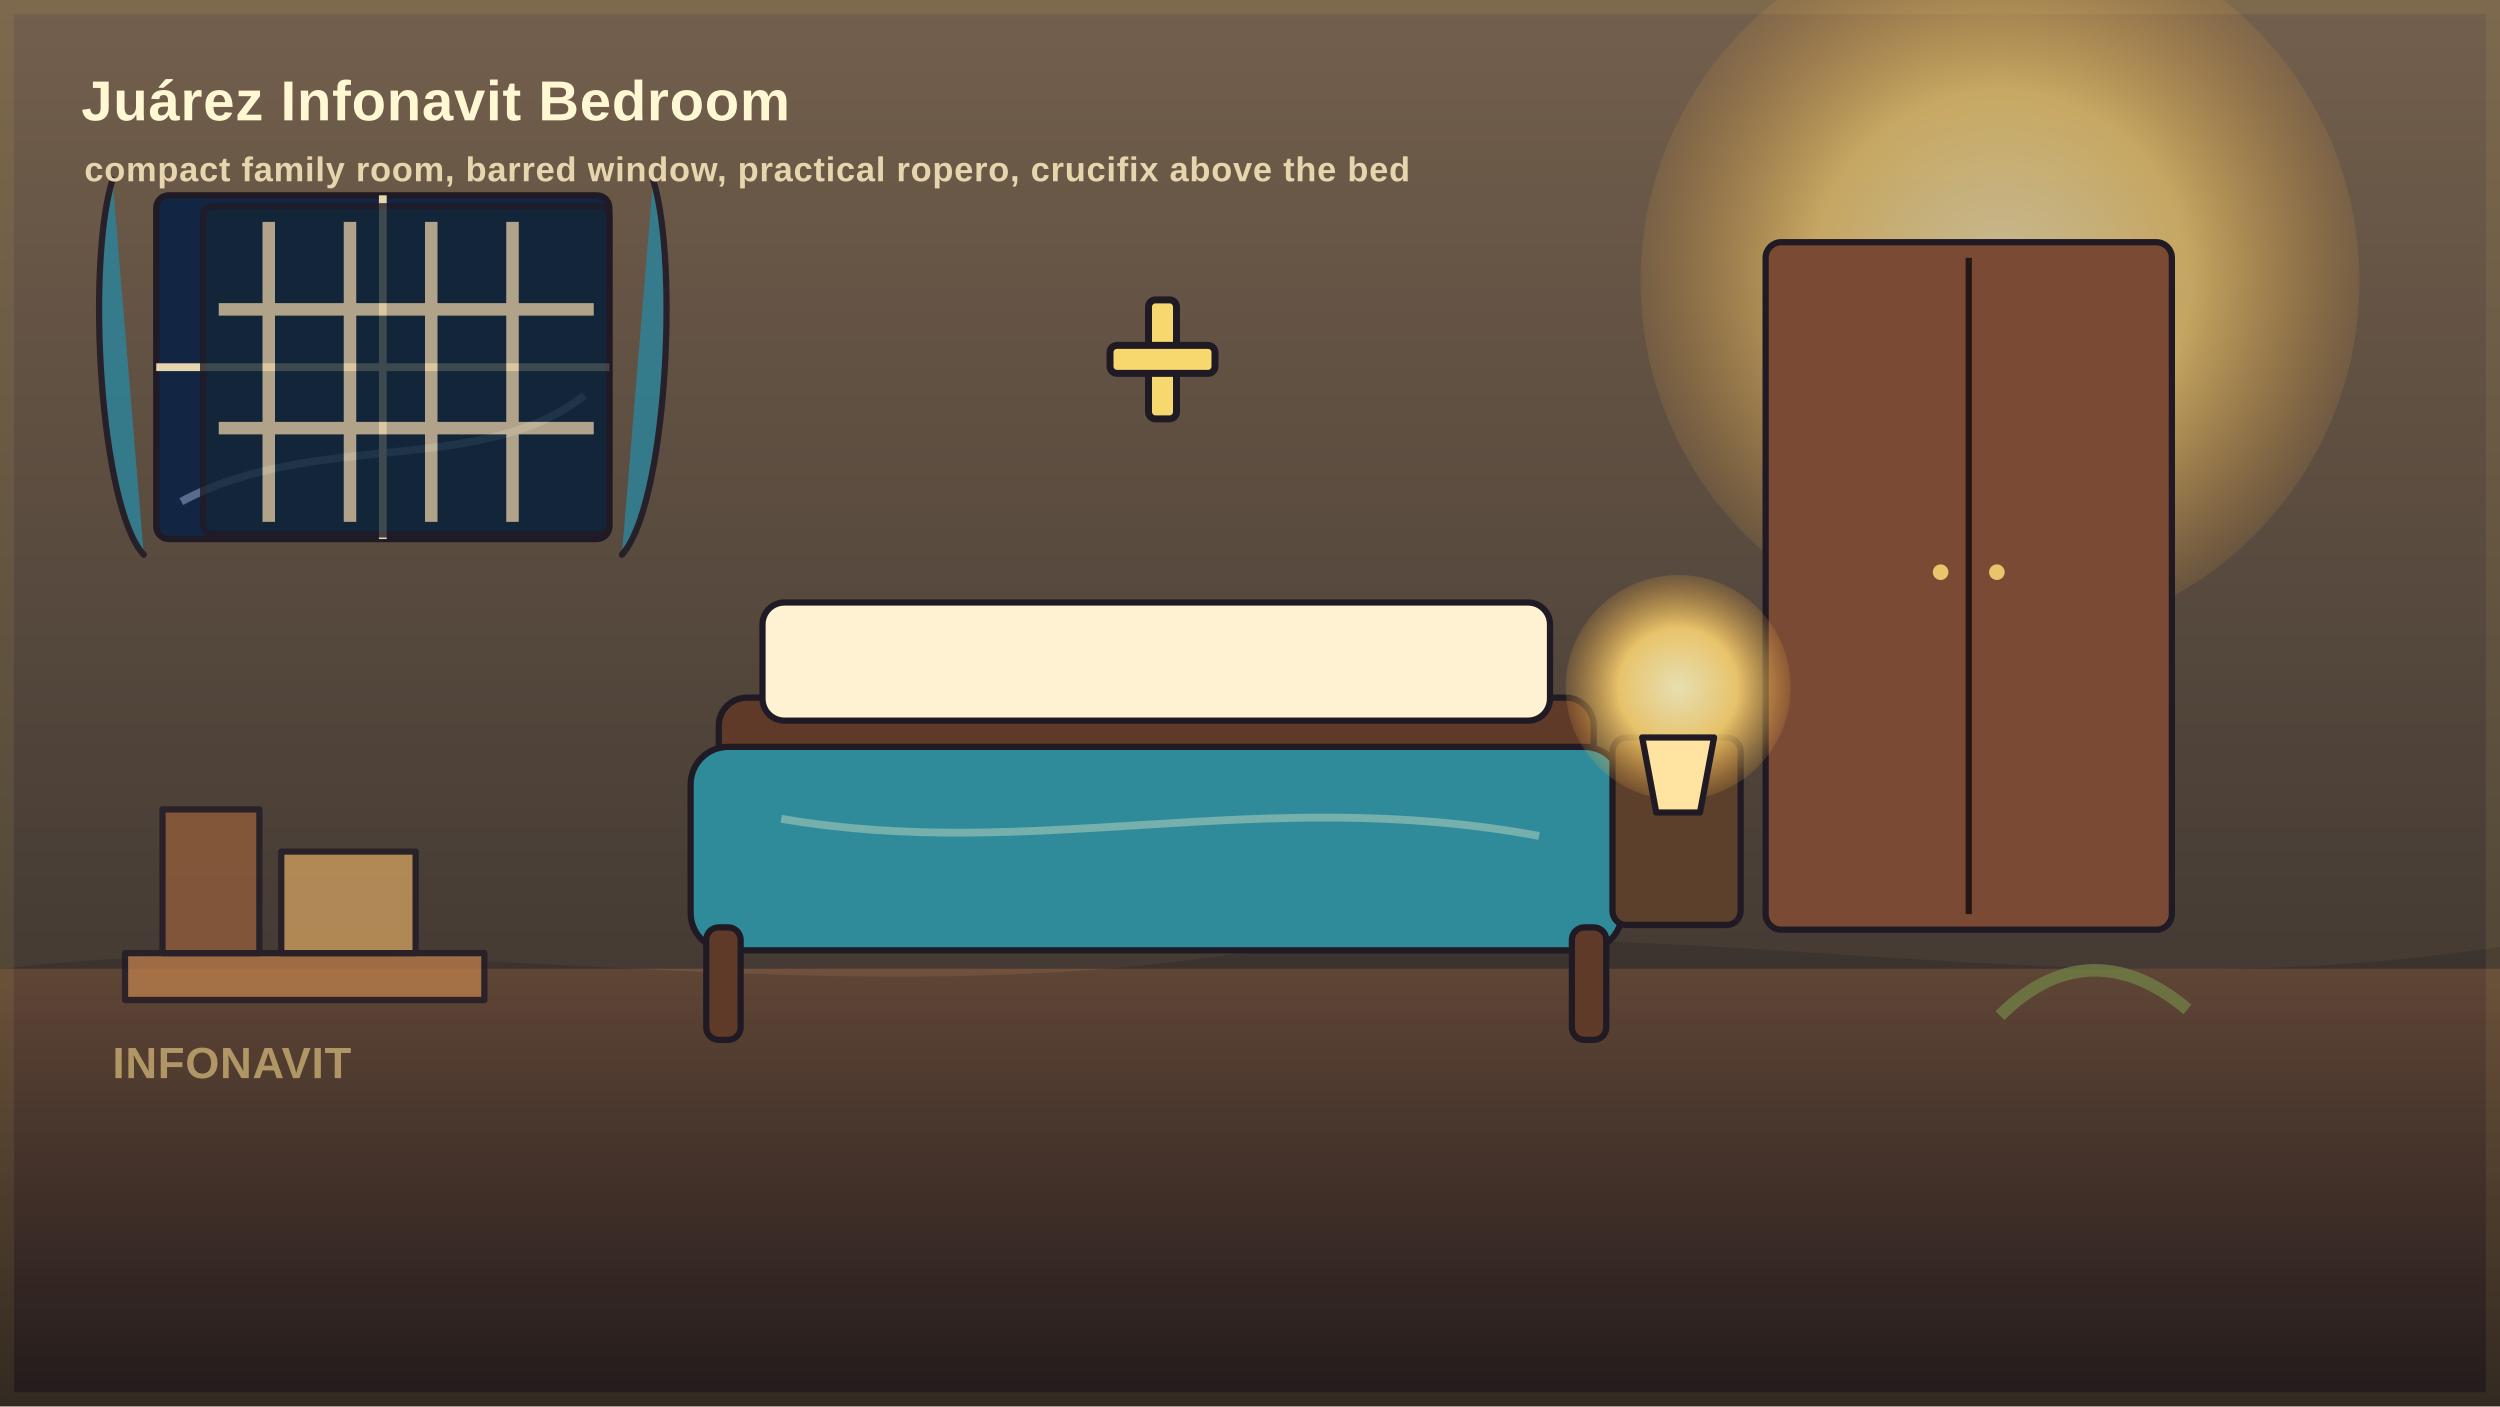
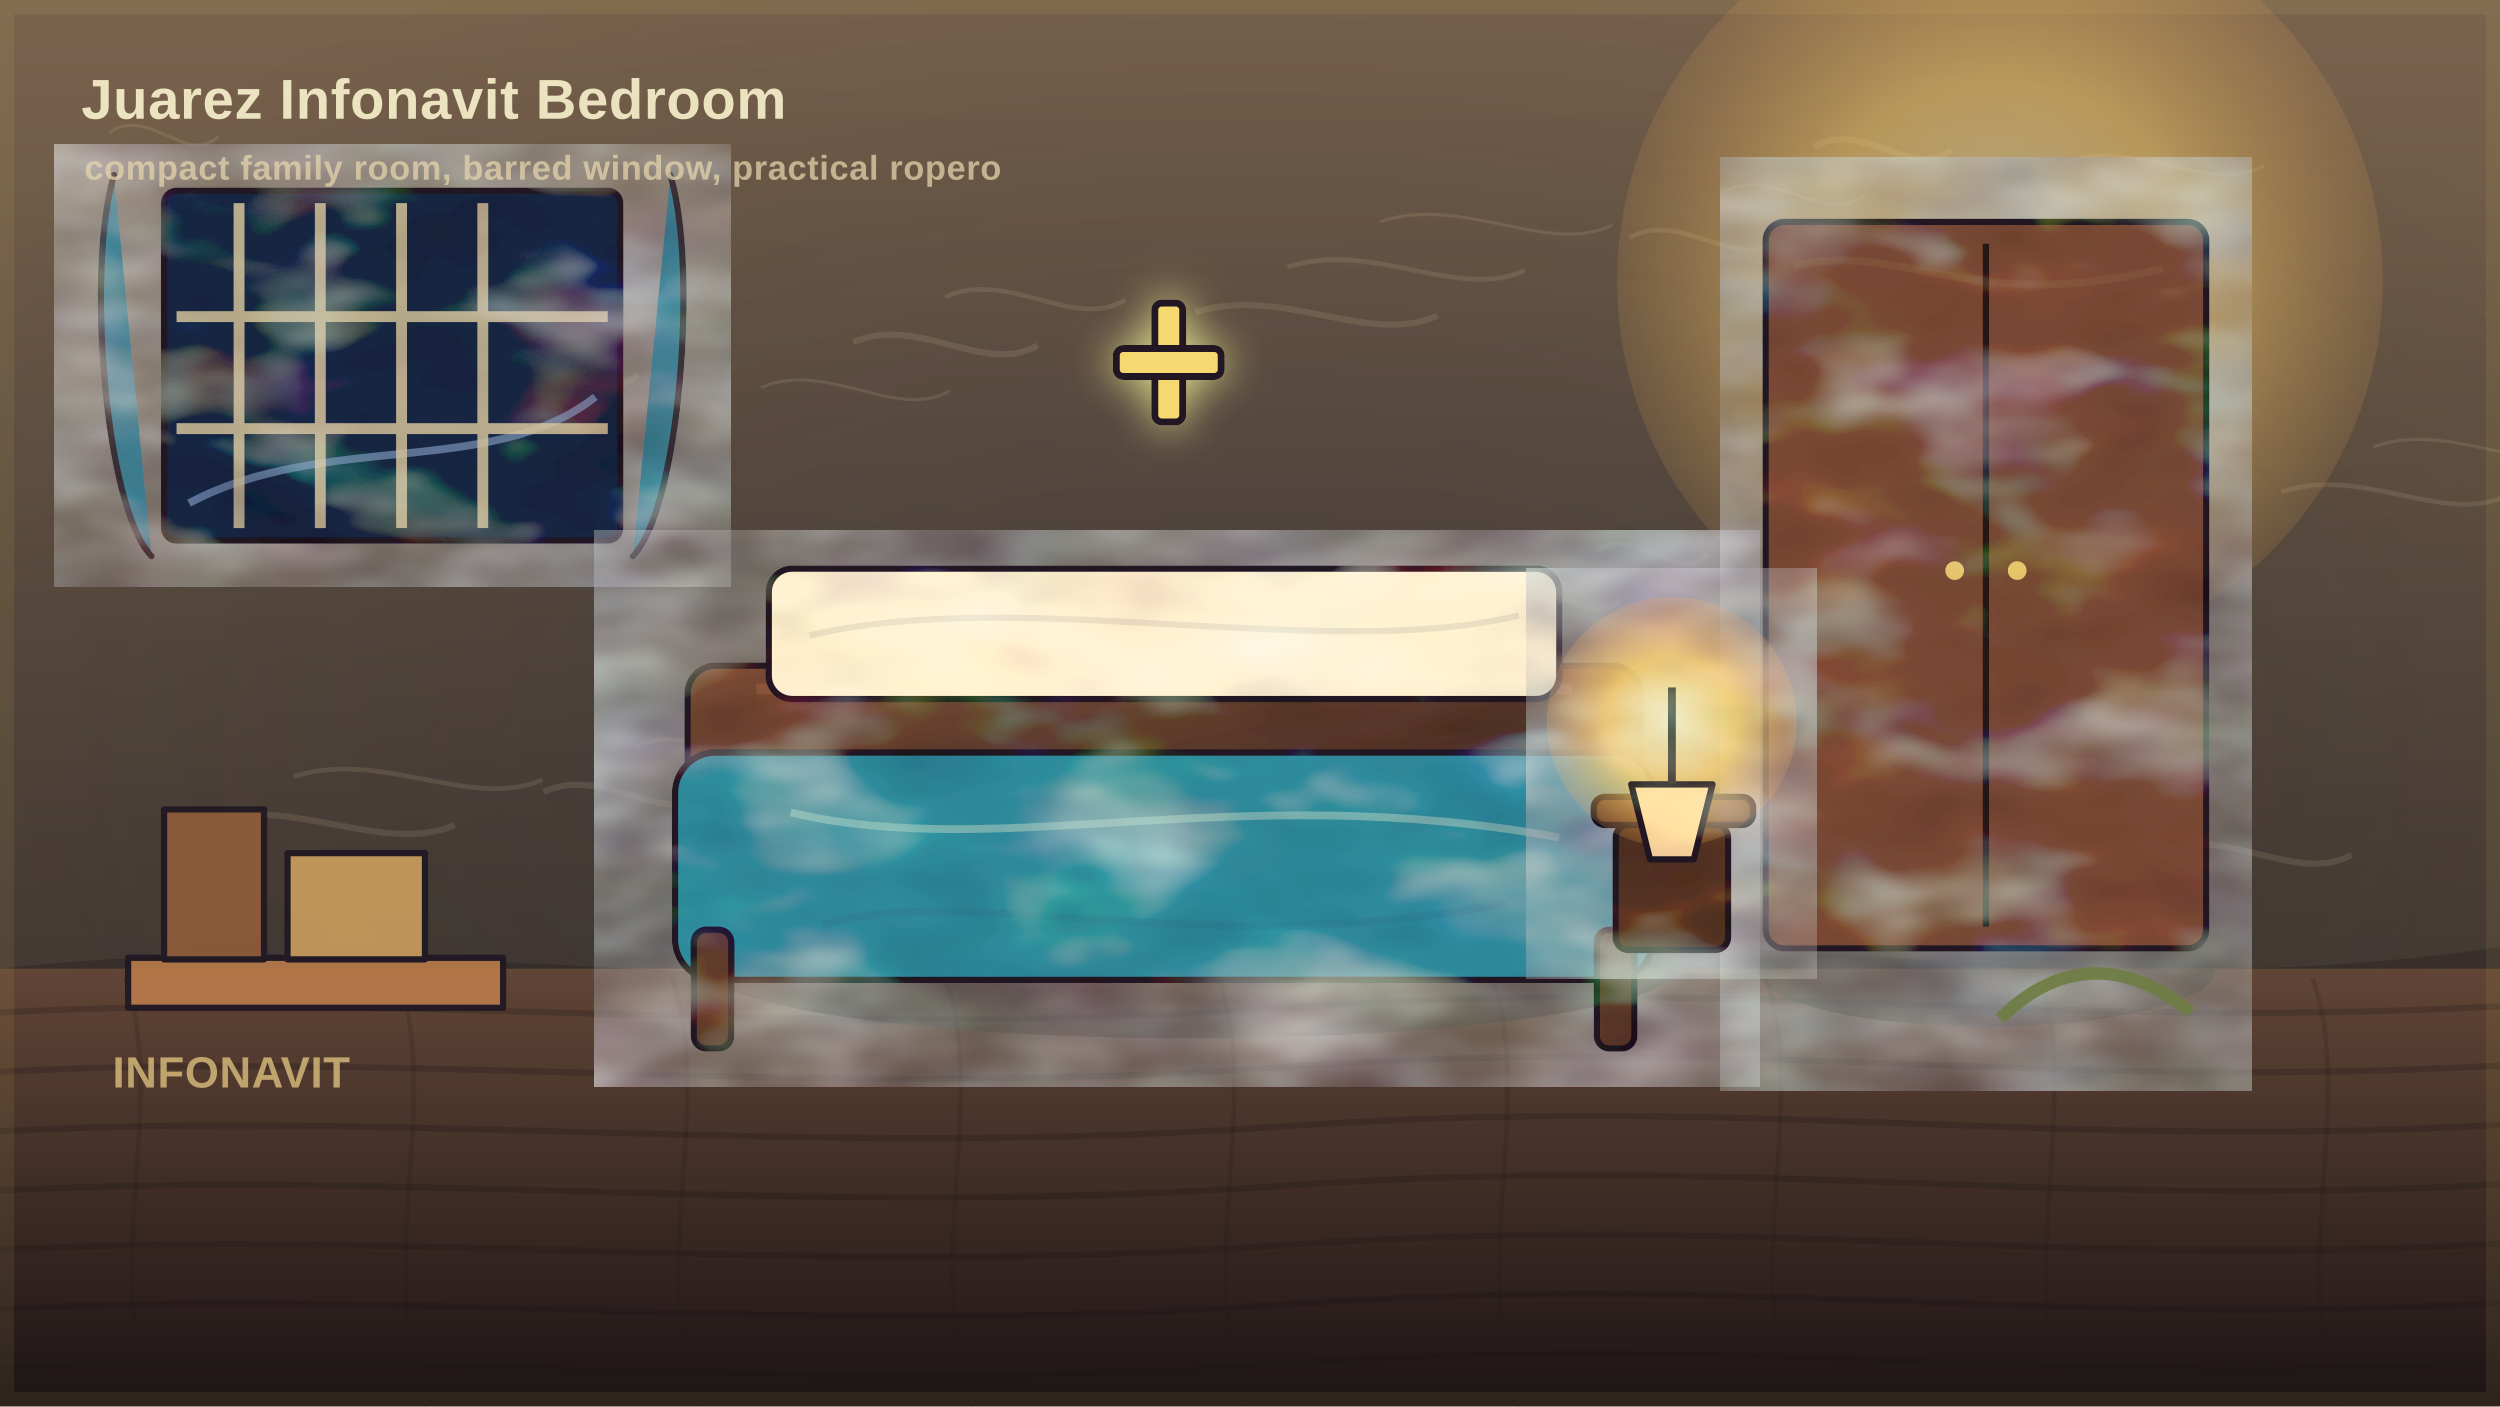
<svg xmlns="http://www.w3.org/2000/svg" width="1600" height="900" viewBox="0 0 1600 900">
  <style>
-   .ink{stroke:#201a25;stroke-width:4;stroke-linecap:round;stroke-linejoin:round}
-   .soft{filter:url(#soft)}
-   .label{font-family:Arial,Helvetica,sans-serif;font-weight:800;letter-spacing:.5px}
+   .ink{stroke:#201823;stroke-width:4;stroke-linecap:round;stroke-linejoin:round}
+   .thin{stroke:#2c2330;stroke-width:2;stroke-linecap:round;stroke-linejoin:round}
+   .paint{filter:url(#paint)}
+   .glow{filter:url(#goldGlow)}
+   .label{font-family:Arial,Helvetica,sans-serif;font-weight:800;letter-spacing:.4px}
</style>
  <defs>
-     <filter id="soft">
-       <feGaussianBlur stdDeviation="7" />
+     <filter id="paint" x="-8%" y="-8%" width="116%" height="116%">
+       <feTurbulence type="fractalNoise" baseFrequency=".009 .018" numOctaves="3" seed="17" result="noise" />
+       <feColorMatrix in="noise" type="saturate" values=".18" result="softNoise" />
+       <feBlend in="SourceGraphic" in2="softNoise" mode="overlay" />
    </filter>
-     <linearGradient id="wall" x1="0" y1="0" x2="0" y2="1">
-       <stop stop-color="#3f4d6d" />
-       <stop offset="1" stop-color="#172033" />
-     </linearGradient>
-     <linearGradient id="floor" x1="0" y1="0" x2="0" y2="1">
-       <stop stop-color="#5b4435" />
-       <stop offset="1" stop-color="#2c211d" />
-     </linearGradient>
-     <radialGradient id="lamp" cx=".5" cy=".5" r=".55">
-       <stop stop-color="#fff7c4" />
-       <stop offset=".48" stop-color="#ffd772" />
-       <stop offset="1" stop-color="#f4a73c" stop-opacity="0" />
+     <filter id="goldGlow" x="-120%" y="-120%" width="340%" height="340%">
+       <feGaussianBlur stdDeviation="12" result="blur" />
+       <feColorMatrix in="blur" type="matrix" values="1 0 0 0 .95  0 1 0 0 .72  0 0 1 0 .25  0 0 0 .82 0" result="gold" />
+       <feMerge>
+         <feMergeNode in="gold" />
+         <feMergeNode in="SourceGraphic" />
+       </feMerge>
+     </filter>
+     <radialGradient id="lamp" cx=".5" cy=".5" r=".58">
+       <stop stop-color="#fff8c8" />
+       <stop offset=".45" stop-color="#ffd56f" />
+       <stop offset="1" stop-color="#f0a948" stop-opacity="0" />
    </radialGradient>
-     <linearGradient id="shadow" x1="0" y1="0" x2="1" y2="1">
-       <stop stop-color="#04070d" />
-       <stop offset="1" stop-color="#1f102b" />
+     <radialGradient id="nightPool" cx=".5" cy=".55" r=".65">
+       <stop stop-color="#1b2441" stop-opacity=".65" />
+       <stop offset="1" stop-color="#070a12" stop-opacity="0" />
+     </radialGradient>
+     <linearGradient id="woodDark" x1="0" y1="0" x2="1" y2="1">
+       <stop stop-color="#7c4d36" />
+       <stop offset="1" stop-color="#38221d" />
    </linearGradient>
    <linearGradient id="sceneWall" x1="0" y1="0" x2="0" y2="1">
-       <stop stop-color="#735f4c" />
+       <stop stop-color="#7a634d" />
      <stop offset="1" stop-color="#302b29" />
    </linearGradient>
    <linearGradient id="sceneFloor" x1="0" y1="0" x2="0" y2="1">
-       <stop stop-color="#70513d" />
-       <stop offset="1" stop-color="#261d1c" />
+       <stop stop-color="#77553f" />
+       <stop offset="1" stop-color="#211818" />
    </linearGradient>
  </defs>
  <rect width="1600" height="900" fill="url(#sceneWall)" />
+   <rect width="1600" height="900" fill="url(#nightPool)" opacity=".42" />
+   <path d="M70 85 C94.5 67, 120.4 107, 140 87" stroke="#f4e2ba" stroke-width="2" opacity=".11" fill="none" />
+   <path d="M209 296 C239.45 278, 271.64 318, 296 298" stroke="#f4e2ba" stroke-width="3" opacity=".11" fill="none" />
+   <path d="M348 507 C384.4 489, 422.88 529, 452 509" stroke="#f4e2ba" stroke-width="4" opacity=".11" fill="none" />
+   <path d="M487 248 C529.35 230, 574.12 270, 608 250" stroke="#f4e2ba" stroke-width="2" opacity=".11" fill="none" />
+   <path d="M626 459 C674.3 441, 725.36 481, 764 461" stroke="#f4e2ba" stroke-width="3" opacity=".11" fill="none" />
+   <path d="M765 200 C819.25 182, 876.6 222, 920 202" stroke="#f4e2ba" stroke-width="4" opacity=".11" fill="none" />
+   <path d="M904 411 C930.95 393, 959.44 433, 981 413" stroke="#f4e2ba" stroke-width="2" opacity=".11" fill="none" />
+   <path d="M1043 152 C1075.9 134, 1110.68 174, 1137 154" stroke="#f4e2ba" stroke-width="3" opacity=".11" fill="none" />
+   <path d="M1182 363 C1220.85 345, 1261.92 385, 1293 365" stroke="#f4e2ba" stroke-width="4" opacity=".11" fill="none" />
+   <path d="M1321 104 C1365.8 86, 1413.16 126, 1449 106" stroke="#f4e2ba" stroke-width="2" opacity=".11" fill="none" />
+   <path d="M1460 315 C1510.75 297, 1564.4 337, 1605 317" stroke="#f4e2ba" stroke-width="3" opacity=".11" fill="none" />
+   <path d="M129 526 C185.7 508, 245.64 548, 291 528" stroke="#f4e2ba" stroke-width="4" opacity=".11" fill="none" />
+   <path d="M268 267 C297.4 249, 328.48 289, 352 269" stroke="#f4e2ba" stroke-width="2" opacity=".11" fill="none" />
+   <path d="M407 478 C442.35 460, 479.72 500, 508 480" stroke="#f4e2ba" stroke-width="3" opacity=".11" fill="none" />
+   <path d="M546 219 C587.3 201, 630.96 241, 664 221" stroke="#f4e2ba" stroke-width="4" opacity=".11" fill="none" />
+   <path d="M685 430 C732.25 412, 782.2 452, 820 432" stroke="#f4e2ba" stroke-width="2" opacity=".11" fill="none" />
+   <path d="M824 171 C877.2 153, 933.44 193, 976 173" stroke="#f4e2ba" stroke-width="3" opacity=".11" fill="none" />
+   <path d="M963 382 C988.9 364, 1016.28 404, 1037 384" stroke="#f4e2ba" stroke-width="4" opacity=".11" fill="none" />
+   <path d="M1102 123 C1133.85 105, 1167.52 145, 1193 125" stroke="#f4e2ba" stroke-width="2" opacity=".11" fill="none" />
+   <path d="M1241 334 C1278.8 316, 1318.76 356, 1349 336" stroke="#f4e2ba" stroke-width="3" opacity=".11" fill="none" />
+   <path d="M1380 545 C1423.75 527, 1470 567, 1505 547" stroke="#f4e2ba" stroke-width="4" opacity=".11" fill="none" />
+   <path d="M1519 286 C1568.7 268, 1621.24 308, 1661 288" stroke="#f4e2ba" stroke-width="2" opacity=".11" fill="none" />
+   <path d="M188 497 C243.65 479, 302.48 519, 347 499" stroke="#f4e2ba" stroke-width="3" opacity=".11" fill="none" />
+   <path d="M327 238 C355.35 220, 385.32 260, 408 240" stroke="#f4e2ba" stroke-width="4" opacity=".11" fill="none" />
+   <path d="M466 449 C500.3 431, 536.56 471, 564 451" stroke="#f4e2ba" stroke-width="2" opacity=".11" fill="none" />
+   <path d="M605 190 C645.25 172, 687.8 212, 720 192" stroke="#f4e2ba" stroke-width="3" opacity=".11" fill="none" />
+   <path d="M744 401 C790.2 383, 839.04 423, 876 403" stroke="#f4e2ba" stroke-width="4" opacity=".11" fill="none" />
+   <path d="M883 142 C935.15 124, 990.28 164, 1032 144" stroke="#f4e2ba" stroke-width="2" opacity=".11" fill="none" />
+   <path d="M1022 353 C1046.85 335, 1073.12 375, 1093 355" stroke="#f4e2ba" stroke-width="3" opacity=".11" fill="none" />
+   <path d="M1161 94 C1191.8 76, 1224.36 116, 1249 96" stroke="#f4e2ba" stroke-width="4" opacity=".11" fill="none" />
  <rect y="620" width="1600" height="280" fill="url(#sceneFloor)" />
-   <path d="M0 620 C260 590 510 650 780 612 C1070 575 1310 650 1600 606 L1600 900 L0 900Z" fill="#110f17" opacity=".18" />
-   <circle cx="1280" cy="180" r="230" fill="url(#lamp)" opacity=".62" />
-   <g>
-     <rect x="100" y="125" width="290" height="220" rx="8" fill="#122542" class="ink" />
-     <path d="M116 321 C201.5 275, 308.8 305, 374 253" stroke="#8fa6ce" stroke-width="5" fill="none" opacity=".55" />
-     <line x1="245" y1="125" x2="245" y2="345" stroke="#e7d6ad" stroke-width="5" />
-     <line x1="100" y1="235" x2="390" y2="235" stroke="#e7d6ad" stroke-width="5" />
-     <path d="M72 115 C55 170, 64 325, 92 355" fill="#2f8095" opacity=".88" class="ink" />
-     <path d="M418 115 C435 170, 426 325, 398 355" fill="#2f8095" opacity=".88" class="ink" />
+   <path d="M0 648 C260 634, 520 666, 820 645 S1300 660, 1600 644" stroke="#1b1414" stroke-opacity=".22" stroke-width="4" fill="none" />
+   <path d="M0 686 C260 672, 520 704, 820 683 S1300 698, 1600 682" stroke="#1b1414" stroke-opacity=".22" stroke-width="4" fill="none" />
+   <path d="M0 724 C260 710, 520 742, 820 721 S1300 736, 1600 720" stroke="#1b1414" stroke-opacity=".22" stroke-width="4" fill="none" />
+   <path d="M0 762 C260 748, 520 780, 820 759 S1300 774, 1600 758" stroke="#1b1414" stroke-opacity=".22" stroke-width="4" fill="none" />
+   <path d="M0 800 C260 786, 520 818, 820 797 S1300 812, 1600 796" stroke="#1b1414" stroke-opacity=".22" stroke-width="4" fill="none" />
+   <path d="M0 838 C260 824, 520 856, 820 835 S1300 850, 1600 834" stroke="#1b1414" stroke-opacity=".22" stroke-width="4" fill="none" />
+   <path d="M0 876 C260 862, 520 894, 820 873 S1300 888, 1600 872" stroke="#1b1414" stroke-opacity=".22" stroke-width="4" fill="none" />
+   <path d="M80 626 C108 704, 64 812, 98 900" stroke="#271c1b" stroke-opacity=".18" stroke-width="3" fill="none" />
+   <path d="M255 626 C283 704, 239 812, 273 900" stroke="#271c1b" stroke-opacity=".18" stroke-width="3" fill="none" />
+   <path d="M430 626 C458 704, 414 812, 448 900" stroke="#271c1b" stroke-opacity=".18" stroke-width="3" fill="none" />
+   <path d="M605 626 C633 704, 589 812, 623 900" stroke="#271c1b" stroke-opacity=".18" stroke-width="3" fill="none" />
+   <path d="M780 626 C808 704, 764 812, 798 900" stroke="#271c1b" stroke-opacity=".18" stroke-width="3" fill="none" />
+   <path d="M955 626 C983 704, 939 812, 973 900" stroke="#271c1b" stroke-opacity=".18" stroke-width="3" fill="none" />
+   <path d="M1130 626 C1158 704, 1114 812, 1148 900" stroke="#271c1b" stroke-opacity=".18" stroke-width="3" fill="none" />
+   <path d="M1305 626 C1333 704, 1289 812, 1323 900" stroke="#271c1b" stroke-opacity=".18" stroke-width="3" fill="none" />
+   <path d="M1480 626 C1508 704, 1464 812, 1498 900" stroke="#271c1b" stroke-opacity=".18" stroke-width="3" fill="none" />
+   <path d="M0 620 C260 590 510 650 780 612 C1070 575 1310 650 1600 606 L1600 900 L0 900Z" fill="#08070d" opacity=".2" />
+   <circle cx="1280" cy="180" r="245" fill="url(#lamp)" opacity=".5" />
+   <g class="paint">
+     <rect x="105" y="122" width="292" height="224" rx="8" fill="#122542" class="ink" />
+     <path d="M121 322 C207.2 276, 315.24 306, 381 254" stroke="#9cb3d8" stroke-width="5" fill="none" opacity=".55" />
+     <g stroke="#d7c39b" stroke-width="7" opacity=".85">
+       <line x1="153" y1="130" x2="153" y2="338" />
+       <line x1="205" y1="130" x2="205" y2="338" />
+       <line x1="257" y1="130" x2="257" y2="338" />
+       <line x1="309" y1="130" x2="309" y2="338" />
+       <line x1="113" y1="202.64" x2="389" y2="202.64" />
+       <line x1="113" y1="274.32" x2="389" y2="274.32" />
+     </g>
+     <path d="M73 112 C55 170, 67 326, 97 356" fill="#2f8095" opacity=".9" class="ink" />
+     <path d="M429 112 C447 170, 435 326, 405 356" fill="#2f8095" opacity=".9" class="ink" />
  </g>
-   <g>
-     <rect x="1130" y="155" width="260" height="440" rx="10" fill="#7a4a34" class="ink" />
-     <line x1="1260" y1="165" x2="1260" y2="585" stroke="#251716" stroke-width="4" />
-     <circle cx="1242" cy="366.2" r="5" fill="#e8c46d" />
-     <circle cx="1278" cy="366.2" r="5" fill="#e8c46d" />
+   <g class="paint">
+     <ellipse cx="1271" cy="621" rx="146.64" ry="36" fill="#07080e" opacity=".28" />
+     <rect x="1130" y="142" width="282" height="465" rx="12" fill="#7a4a34" class="ink" />
+     <path d="M1148 170 C1220 154, 1260 202, 1384 172" stroke="#906247" stroke-width="5" opacity=".34" fill="none" />
+     <line x1="1271" y1="156" x2="1271" y2="593" stroke="#251716" stroke-width="4" />
+     <circle cx="1251" cy="365.2" r="6" fill="#e8c46d" />
+     <circle cx="1291" cy="365.2" r="6" fill="#e8c46d" />
  </g>
-   <g>
-     <rect x="460" y="446.5" width="560" height="100.8" rx="18" fill="#5f3a29" class="ink" />
-     <rect x="488" y="385.6" width="504" height="75.6" rx="14" fill="#fff2d2" class="ink" />
-     <rect x="442" y="478" width="596" height="130.2" rx="24" fill="#2f8b9a" class="ink" />
-     <path d="M500 524 C661.6 552, 807.2 502, 985 535" fill="none" stroke="#fff8d3" stroke-opacity=".34" stroke-width="5" />
-     <rect x="452" y="593.5" width="22" height="72" rx="8" fill="#5f3a29" class="ink" />
-     <rect x="1006" y="593.5" width="22" height="72" rx="8" fill="#5f3a29" class="ink" />
+   <g class="paint">
+     <ellipse cx="762.34" cy="618.58" rx="312.12" ry="46" fill="#07080e" opacity=".32" />
+     <rect x="440" y="425.98" width="610" height="124.12" rx="18" fill="url(#woodDark)" class="ink" />
+     <path d="M484 440.96 H1006" stroke="#a36a47" stroke-width="7" opacity=".45" />
+     <rect x="492" y="363.92" width="506" height="83.46" rx="15" fill="#fff2d2" class="ink" />
+     <path d="M518 406.72 C652.52 374.62, 849.04 423.84, 972 393.88" stroke="#d7cbb6" stroke-width="4" opacity=".5" fill="none" />
+     <rect x="432" y="481.62" width="626" height="145.52" rx="26" fill="#2f8c9c" class="ink" />
+     <path d="M506 520 C640.96 552, 791.24 498, 998 536" fill="none" stroke="#fff8d3" stroke-opacity=".34" stroke-width="5" />
+     <path d="M526 592 C617.84 564, 768.12 616, 964 578" stroke="#2f8095" stroke-width="5" opacity=".55" fill="none" />
+     <rect x="444" y="595.04" width="24" height="76" rx="8" fill="#5f3a29" class="ink" />
+     <rect x="1022" y="595.04" width="24" height="76" rx="8" fill="#5f3a29" class="ink" />
  </g>
-   <g transform="translate(744 230) scale(1.12)">
+   <g transform="translate(748 232) scale(1.12)" class="glow">
    <rect x="-8" y="-34" width="16" height="68" rx="4" fill="#f6d86f" class="ink" />
    <rect x="-30" y="-8" width="60" height="16" rx="4" fill="#f6d86f" class="ink" />
  </g>
-   <rect x="1032" y="472" width="82" height="120" rx="9" fill="#5c402c" class="ink" />
-   <circle cx="1074" cy="440" r="72" fill="url(#lamp)" opacity=".86" />
-   <path d="M1051 472 L1097 472 L1088 520 L1060 520Z" fill="#ffe3a0" class="ink" />
-   <g opacity=".8">
-     <rect x="130" y="132" width="260" height="210" rx="6" fill="#112537" class="ink" />
-     <g stroke="#d7c39b" stroke-width="8">
-       <line x1="172" y1="142" x2="172" y2="334" />
-       <line x1="224" y1="142" x2="224" y2="334" />
-       <line x1="276" y1="142" x2="276" y2="334" />
-       <line x1="328" y1="142" x2="328" y2="334" />
-       <line x1="140" y1="198" x2="380" y2="198" />
-       <line x1="140" y1="274" x2="380" y2="274" />
-     </g>
-     <rect x="80" y="610" width="230" height="30" fill="#b77a4a" class="ink" />
-     <rect x="104" y="518" width="62" height="92" fill="#8f5b39" class="ink" />
-     <rect x="180" y="545" width="86" height="65" fill="#c99b5c" class="ink" />
-     <path d="M1280 650 c40 -40 82 -36 120 -4" stroke="#6f7d43" stroke-width="8" fill="none" />
-     <text x="72" y="690" class="label" font-size="28" fill="#f0d38a" opacity=".75">INFONAVIT</text>
+   <g class="paint">
+     <rect x="1020" y="510" width="102" height="18" rx="7" fill="#6a422e" class="ink" />
+     <rect x="1034" y="528" width="72" height="80" rx="8" fill="#543420" class="ink" />
+     <circle cx="1070" cy="462" r="80" fill="url(#lamp)" opacity=".82" />
+     <path d="M1044 502 L1096 502 L1084 550 L1056 550Z" fill="#ffe1a0" class="ink" />
+     <line x1="1070" y1="502" x2="1070" y2="440" stroke="#3b2b21" stroke-width="5" />
  </g>
-   <text x="52" y="77" class="label" font-size="36" fill="#fff8d3">Juárez Infonavit Bedroom</text>
-   <text x="54" y="116" class="label" font-size="22" fill="#e7d6ad">compact family room, barred window, practical ropero, crucifix above the bed</text>
+   <g opacity=".92">
+     <rect x="82" y="613" width="240" height="32" fill="#b77a4a" class="ink" />
+     <rect x="105" y="518" width="64" height="96" fill="#8f5b39" class="ink" />
+     <rect x="184" y="546" width="88" height="68" fill="#c99b5c" class="ink" />
+     <text x="72" y="696" class="label" font-size="28" fill="#f0d38a" opacity=".75">INFONAVIT</text>
+     <path d="M1280 652 c40 -40 84 -36 122 -4" stroke="#6f7d43" stroke-width="8" fill="none" />
+   </g>
+   <text x="52" y="76" class="label" font-size="36" fill="#fff8d3" opacity=".86">Juarez Infonavit Bedroom</text>
+   <text x="54" y="115" class="label" font-size="22" fill="#e7d6ad" opacity=".72">compact family room, barred window, practical ropero</text>
  <rect x="0" y="0" width="1600" height="900" fill="none" stroke="#f6d86f" stroke-opacity=".08" stroke-width="18" />
</svg>
